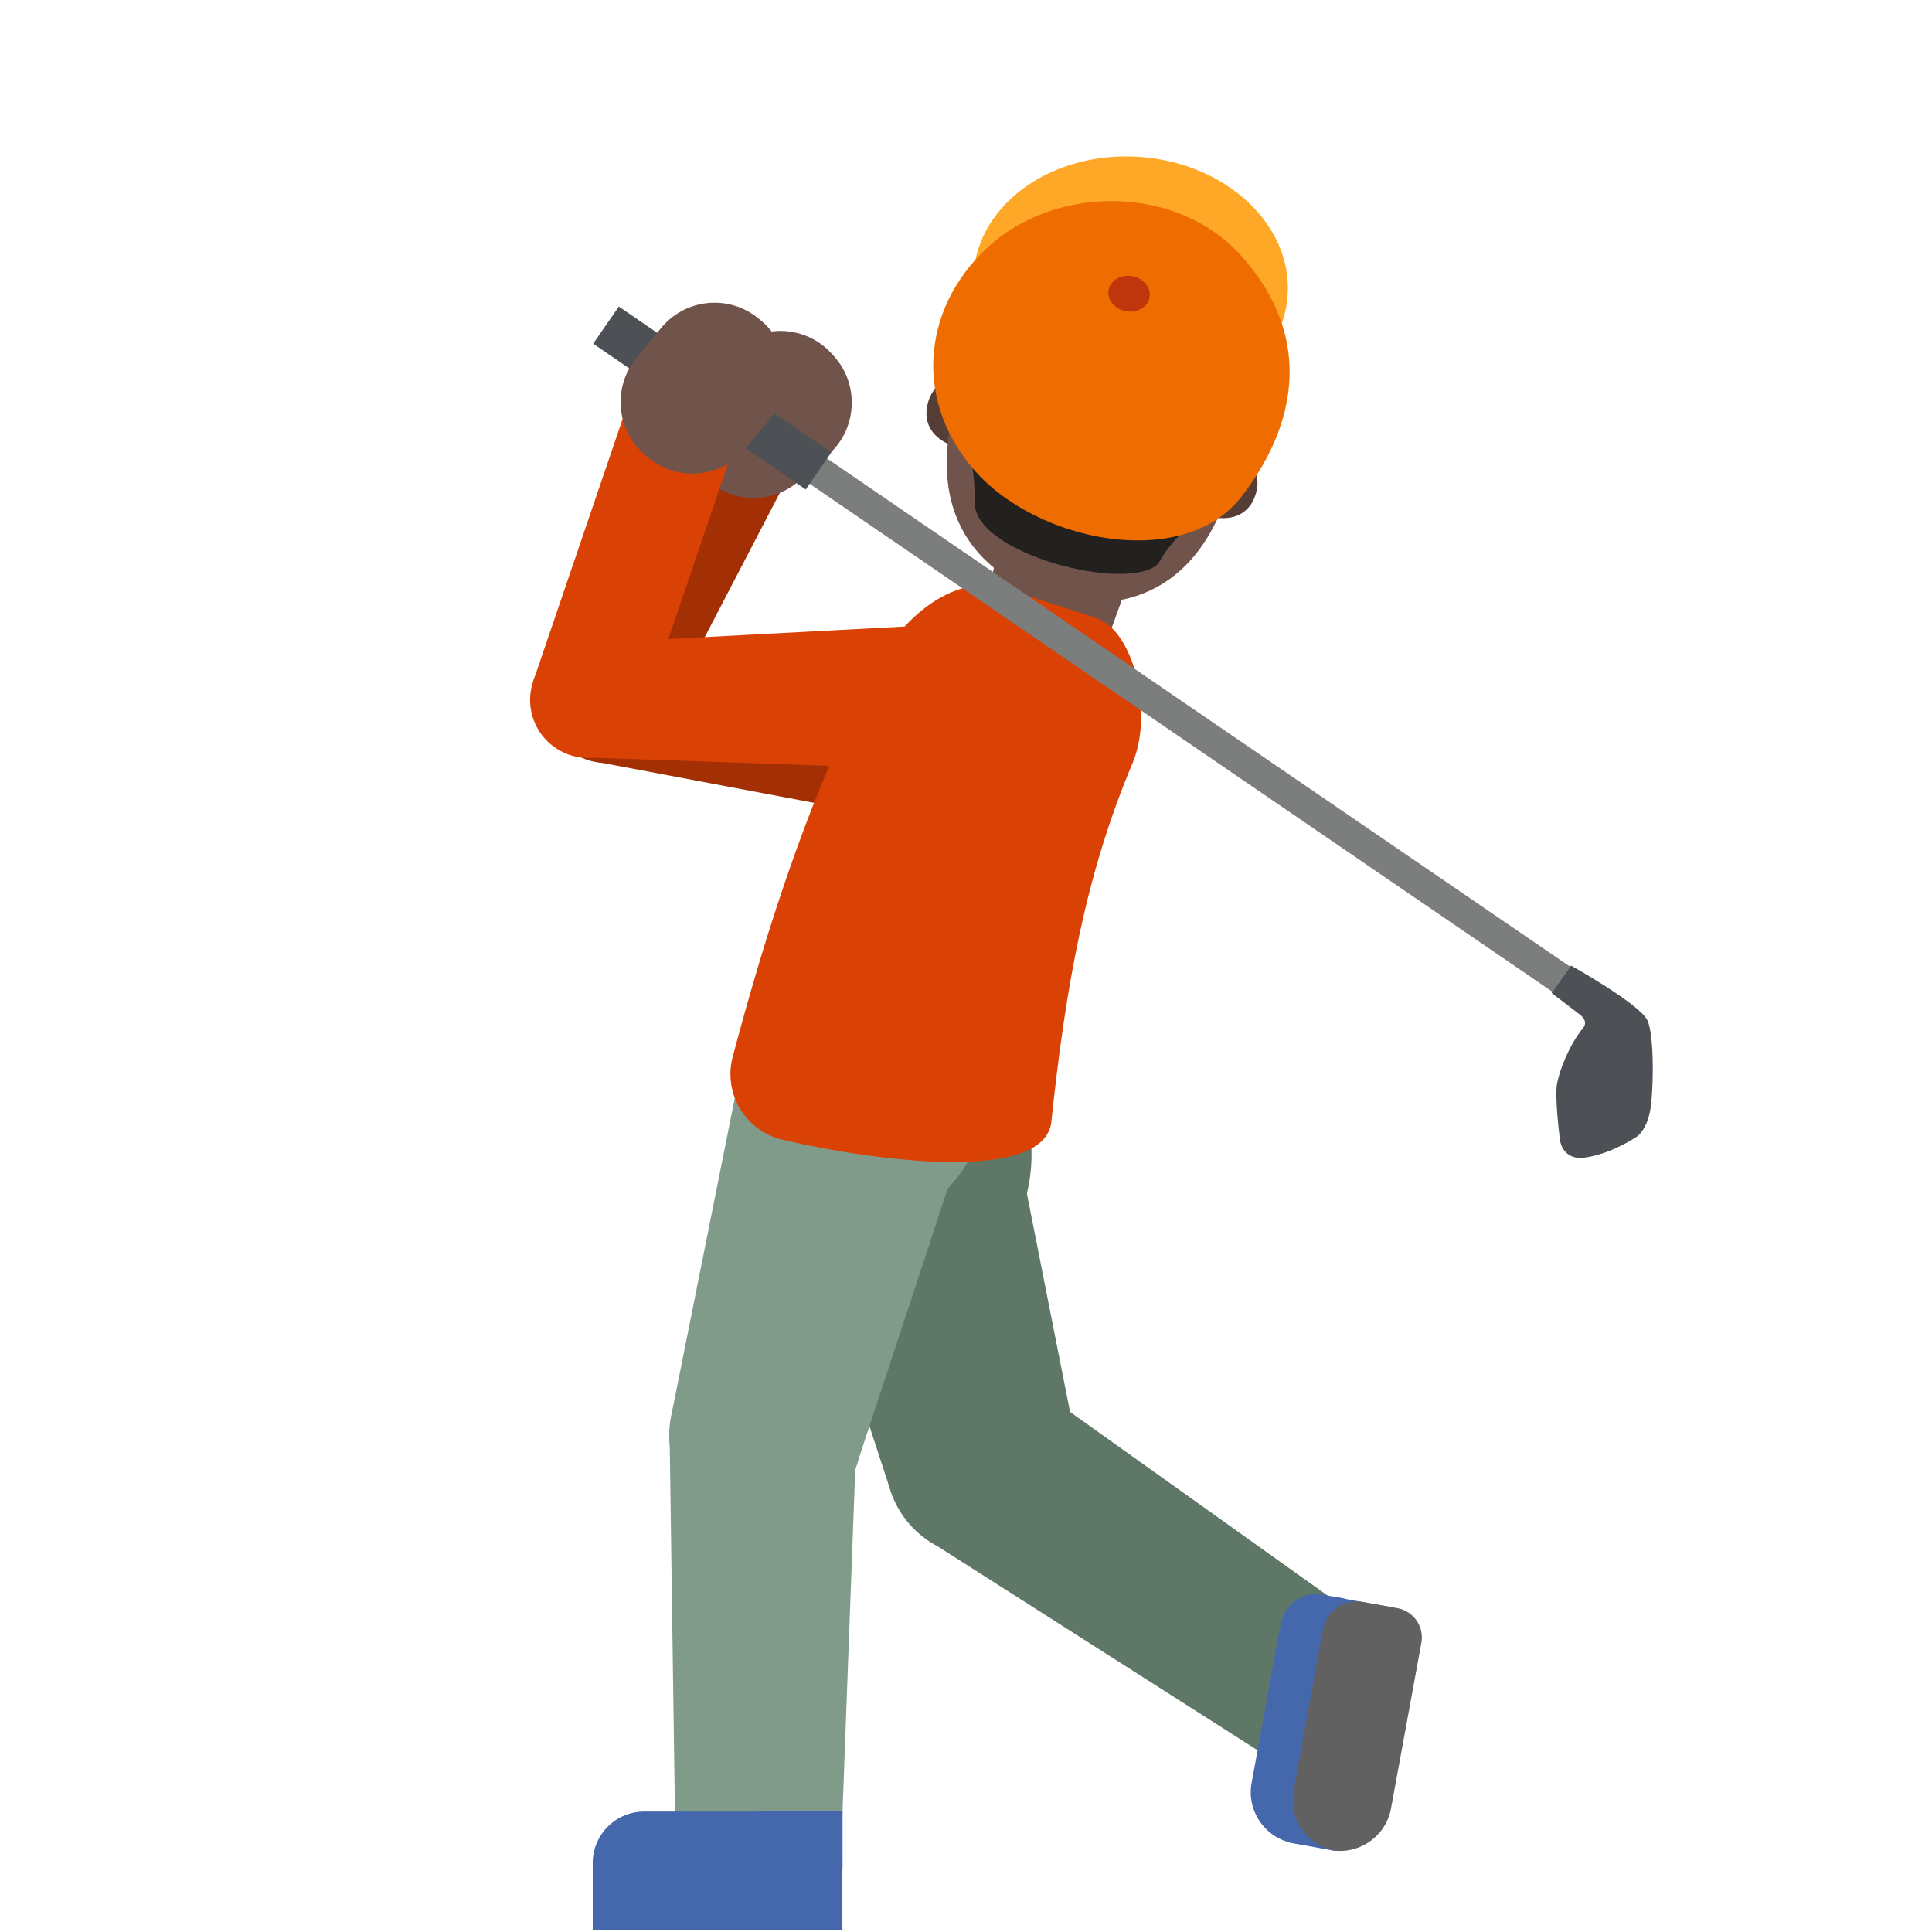
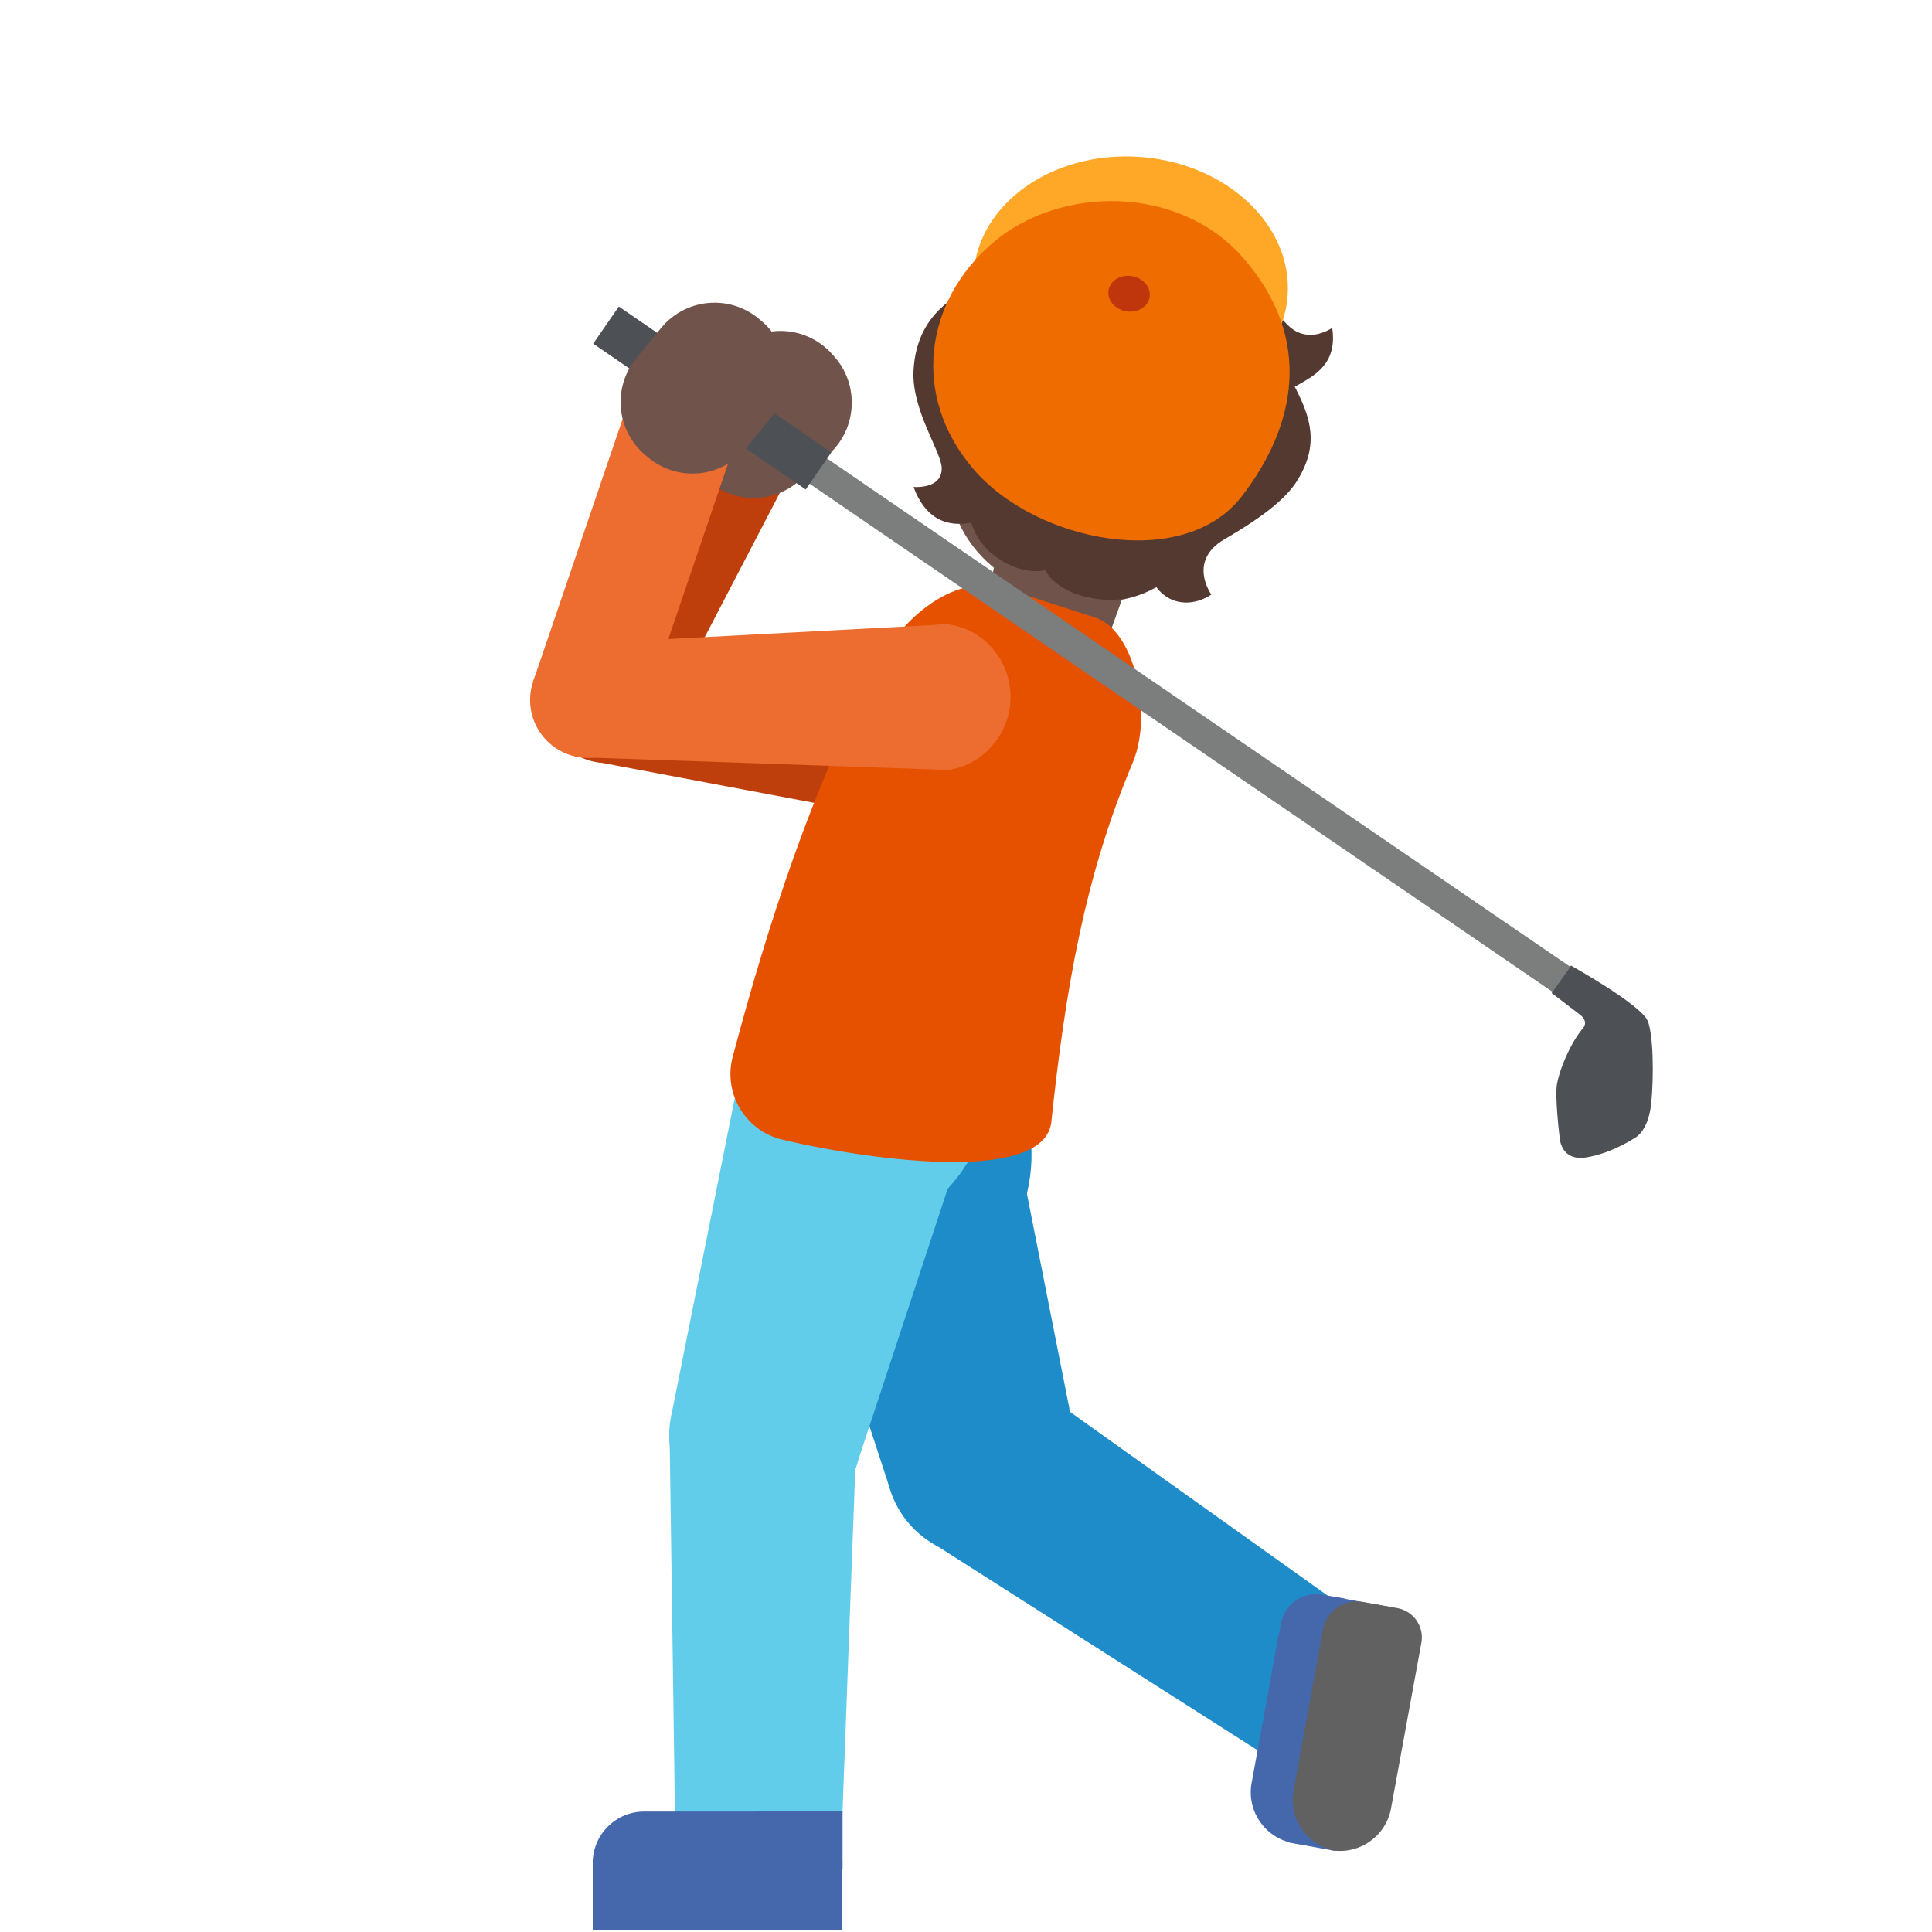
- <svg xmlns="http://www.w3.org/2000/svg" width="100%" height="100%" viewBox="0 0 128 128" version="1.1" xml:space="preserve" style="fill-rule:evenodd;clip-rule:evenodd;stroke-linejoin:round;stroke-miterlimit:2;">
-   <path d="M40.65,42.99L39.61,50.49L63.27,54.95L64.62,45.38L40.65,42.99Z" style="fill:rgb(162,48,4);fill-rule:nonzero;" />
+ <svg xmlns="http://www.w3.org/2000/svg" width="128px" height="128px" version="1.1" xml:space="preserve" style="fill-rule:evenodd;clip-rule:evenodd;stroke-linejoin:round;stroke-miterlimit:2;">
+   <path d="M40.65,42.99L39.61,50.49L63.27,54.95L64.62,45.38L40.65,42.99Z" style="fill:#bf3f0c;fill-rule:nonzero;" />
  <g transform="matrix(0.766796,-0.641891,0.641891,0.766796,-20.6231,36.6553)">
-     <circle cx="40.14" cy="46.71" r="3.84" style="fill:rgb(162,48,4);" />
+     <circle cx="40.14" cy="46.71" r="3.84" style="fill:#bf3f0c;" />
  </g>
-   <path d="M52.38,31.28L45.68,27.75L36.74,44.93L43.44,48.46L52.38,31.28Z" style="fill:rgb(162,48,4);fill-rule:nonzero;" />
+   <path d="M52.38,31.28L45.68,27.75L36.74,44.93L43.44,48.46L52.38,31.28Z" style="fill:#bf3f0c;fill-rule:nonzero;" />
  <path d="M55.27,23.62L55.12,23.45C54.252,22.481 53.011,21.926 51.71,21.926C50.581,21.926 49.49,22.344 48.65,23.1L46.72,24.83C45.751,25.698 45.196,26.939 45.196,28.24C45.196,29.369 45.614,30.46 46.37,31.3L46.52,31.47C47.388,32.439 48.629,32.994 49.93,32.994C51.059,32.994 52.15,32.576 52.99,31.82L54.92,30.09C56.789,28.41 56.947,25.491 55.27,23.62Z" style="fill:#70534a;fill-rule:nonzero;" />
-   <path d="M67.84,50.76C67.41,53.55 64.74,55.18 62.68,54.86C60.61,54.54 59.35,51.58 59.67,49.51C59.99,47.44 62.08,44.99 64.14,45.3C66.2,45.62 68.27,47.89 67.84,50.76Z" style="fill:rgb(22,167,218);fill-rule:nonzero;" />
+   <path d="M67.84,50.76C67.41,53.55 64.74,55.18 62.68,54.86C60.61,54.54 59.35,51.58 59.67,49.51C59.99,47.44 62.08,44.99 64.14,45.3C66.2,45.62 68.27,47.89 67.84,50.76Z" style="fill:#16a7da;fill-rule:nonzero;" />
  <g transform="matrix(0.786795,-0.617214,0.617214,0.786795,-45.865,60.7879)">
-     <circle cx="65.05" cy="96.78" r="6.37" style="fill:rgb(94,119,102);" />
+     <circle cx="65.05" cy="96.78" r="6.37" style="fill:#1d8cc8;" />
  </g>
-   <path d="M71.37,95.96L58.93,98.54L50.63,73.19L66.11,69.34L71.37,95.96Z" style="fill:rgb(94,119,102);fill-rule:nonzero;" />
-   <path d="M88.32,105.97L83.32,115.96L61.31,101.93L68.21,91.63L88.32,105.97ZM55.38,65.56C61.41,64.52 67.14,68.56 68.18,74.59C69.22,80.62 65.18,86.35 59.15,87.39C53.12,88.43 49.35,66.6 55.38,65.56Z" style="fill:rgb(94,119,102);fill-rule:nonzero;" />
+   <path d="M71.37,95.96L58.93,98.54L50.63,73.19L66.11,69.34L71.37,95.96Z" style="fill:#1d8cc8;fill-rule:nonzero;" />
+   <path d="M88.32,105.97L83.32,115.96L61.31,101.93L68.21,91.63L88.32,105.97ZM55.38,65.56C61.41,64.52 67.14,68.56 68.18,74.59C69.22,80.62 65.18,86.35 59.15,87.39C53.12,88.43 49.35,66.6 55.38,65.56Z" style="fill:#1d8cc8;fill-rule:nonzero;" />
  <g>
-     <path d="M91.55,109.84L89.8,119.4C89.461,121.24 87.67,122.476 85.83,122.14L85.66,122.11C83.82,121.771 82.584,119.98 82.92,118.14L84.67,108.58C85.009,106.74 86.8,105.504 88.64,105.84L88.81,105.87C90.67,106.21 91.89,107.99 91.55,109.84Z" style="fill:rgb(69,104,173);fill-rule:nonzero;" />
-     <path d="M92.17,106.48L89.36,121.82C89.27,122.34 88.77,122.68 88.25,122.59L85.41,122.07L88.39,105.8L92.17,106.48Z" style="fill:rgb(69,104,173);fill-rule:nonzero;" />
-     <path d="M89.07,105.91L88.04,111.53L84.26,110.84L84.86,107.56C85.065,106.435 86.054,105.61 87.197,105.61C87.343,105.61 87.487,105.624 87.63,105.65L89.07,105.91Z" style="fill:rgb(69,104,173);fill-rule:nonzero;" />
+     <path d="M91.55,109.84L89.8,119.4C89.461,121.24 87.67,122.476 85.83,122.14L85.66,122.11C83.82,121.771 82.584,119.98 82.92,118.14L84.67,108.58C85.009,106.74 86.8,105.504 88.64,105.84L88.81,105.87C90.67,106.21 91.89,107.99 91.55,109.84Z" style="fill:#4568ad;fill-rule:nonzero;" />
+     <path d="M92.17,106.48L89.36,121.82C89.27,122.34 88.77,122.68 88.25,122.59L85.41,122.07L88.39,105.8L92.17,106.48Z" style="fill:#4568ad;fill-rule:nonzero;" />
+     <path d="M89.07,105.91L88.04,111.53L84.26,110.84L84.86,107.56C85.065,106.435 86.054,105.61 87.197,105.61C87.343,105.61 87.487,105.624 87.63,105.65L89.07,105.91Z" style="fill:#4568ad;fill-rule:nonzero;" />
  </g>
-   <path d="M90.28,106.13C89.05,105.91 87.88,106.73 87.65,107.95L87.03,111.36L85.7,118.65C85.38,120.42 86.48,122.1 88.19,122.55L88.19,122.58C90.05,122.9 91.82,121.66 92.16,119.81L94.17,108.84C94.192,108.722 94.203,108.601 94.203,108.481C94.203,107.527 93.51,106.703 92.57,106.54L90.28,106.13Z" style="fill:rgb(97,97,97);fill-rule:nonzero;" />
+   <path d="M90.28,106.13C89.05,105.91 87.88,106.73 87.65,107.95L87.03,111.36L85.7,118.65C85.38,120.42 86.48,122.1 88.19,122.55L88.19,122.58C90.05,122.9 91.82,121.66 92.16,119.81L94.17,108.84C94.192,108.722 94.203,108.601 94.203,108.481C94.203,107.527 93.51,106.703 92.57,106.54L90.28,106.13Z" style="fill:#616161;fill-rule:nonzero;" />
  <g transform="matrix(0.988499,-0.151226,0.151226,0.988499,-13.7977,8.76388)">
-     <circle cx="50.71" cy="95.08" r="6.37" style="fill:rgb(129,155,138);" />
+     <circle cx="50.71" cy="95.08" r="6.37" style="fill:#62cdea;" />
  </g>
-   <path d="M56.62,97.47L44.51,93.61L49.74,67.45L65.11,71.7L56.62,97.47Z" style="fill:rgb(129,155,138);fill-rule:nonzero;" />
-   <path d="M55.81,120.27L44.72,120.29L44.36,94.89L56.75,95.02L55.81,120.27ZM53.7,60.19C59.79,59.66 65.17,64.16 65.7,70.26C66.23,76.35 61.73,81.73 55.63,82.26C49.54,82.79 47.61,60.72 53.7,60.19Z" style="fill:rgb(129,155,138);fill-rule:nonzero;" />
+   <path d="M56.62,97.47L44.51,93.61L49.74,67.45L65.11,71.7L56.62,97.47Z" style="fill:#62cdea;fill-rule:nonzero;" />
+   <path d="M55.81,120.27L44.72,120.29L44.36,94.89L56.75,95.02L55.81,120.27ZM53.7,60.19C59.79,59.66 65.17,64.16 65.7,70.26C66.23,76.35 61.73,81.73 55.63,82.26C49.54,82.79 47.61,60.72 53.7,60.19Z" style="fill:#62cdea;fill-rule:nonzero;" />
  <g>
    <path d="M76.18,34.6L72.62,44.46L64.78,42.66L69.11,22.29L76.18,34.6Z" style="fill:#70534a;fill-rule:nonzero;" />
    <g>
      <path d="M82.11,30.08C82.11,30.08 83.71,30.83 83.22,32.65C82.78,34.25 81.38,34.54 80.15,34.21L81.34,29.87L82.11,30.08ZM63.74,25.04C63.74,25.04 61.98,24.87 61.48,26.68C61.04,28.28 62.1,29.25 63.32,29.59L64.51,25.25L63.74,25.04Z" style="fill:#563e37;fill-rule:nonzero;" />
    </g>
    <path d="M76.18,15.69C68.92,13.7 65.48,18.8 63.31,26.7C61.06,34.89 65.75,38.46 69.63,39.53C73.46,40.58 79.35,39.98 81.62,31.73C83.8,23.83 83.44,17.68 76.18,15.69Z" style="fill:#70534a;fill-rule:nonzero;" />
-     <path d="M76.75,37.33C77.72,35.5 79.59,34.11 81.3,32.84L82.42,30.3C82.42,30.3 82.66,30.48 82.85,30.74C83.03,30.98 83.12,31.15 83.12,31.15C83.12,31.15 83.76,28.82 84.63,25.64C85.53,22.37 84.46,17.01 76.67,14.71C76.67,14.71 76.53,14.67 76.47,14.65C76.41,14.63 76.27,14.6 76.27,14.6C68.4,12.6 64.74,16.66 63.85,19.93C62.98,23.1 62.34,25.44 62.34,25.44C62.34,25.44 62.5,25.34 62.78,25.23C63.08,25.11 63.38,25.07 63.38,25.07L63.05,27.83C63.98,28.79 64.59,30.4 64.58,33.21C64.35,36.67 74.8,39.34 76.75,37.33Z" style="fill:#232020;fill-rule:nonzero;" />
+     <g id="hair" transform="matrix(0.911872,0,0,0.911872,13.4067,9.00736)">
+       <path d="M82.09,13.94C82.09,13.94 81.39,14.45 80.5,14.45C79.98,14.45 79.39,14.28 78.84,13.72C78.12,12.99 77.47,12.21 76.95,11.33C76.43,10.45 75.85,9.55 74.97,9.03C74.6,8.81 74.29,8.74 73.99,8.74C73.54,8.74 73.11,8.9 72.56,8.95L72.47,8.95C71.77,8.95 71.14,8.26 70.51,7.93C68.93,7.16 67.17,6.86 65.42,6.86C65.27,6.86 65.11,6.86 64.96,6.87C61.63,6.97 60.59,9.57 57.63,10.43C55.34,11.1 51.9,12.57 51.67,17.05C51.52,19.91 53.7,22.95 53.72,24.13C53.74,25.39 52.41,25.51 51.88,25.51C51.75,25.51 51.67,25.5 51.67,25.5C52.52,27.8 53.96,28.18 54.97,28.18C55.35,28.18 55.66,28.13 55.87,28.1C55.87,28.1 56.2,29.47 57.51,30.47C58.77,31.43 59.91,31.62 60.59,31.62C61,31.62 61.25,31.55 61.25,31.55C61.25,31.55 61.97,33.3 65.25,33.67C65.49,33.7 65.73,33.71 65.96,33.71C67.97,33.71 69.28,32.73 69.28,32.73C69.83,33.51 70.63,33.9 71.49,33.9C72.09,33.9 72.72,33.71 73.31,33.32C73.31,33.32 71.53,30.88 74.28,29.29C77.42,27.47 78.85,26.17 79.56,25.02C81.15,22.44 80.55,20.5 79.37,18.22C80.73,17.45 82.49,16.63 82.09,13.94Z" style="fill:#543930;fill-rule:nonzero;" />
+     </g>
    <g transform="matrix(0.0681894,-0.997672,0.997672,0.0681894,50.9815,92.295)">
-       <ellipse cx="74.9" cy="18.86" rx="8.48" ry="10.43" style="fill:rgb(255,167,38);" />
+       <ellipse cx="74.9" cy="18.86" rx="8.48" ry="10.43" style="fill:#ffa726;" />
    </g>
-     <path d="M82.33,17.05C87.08,22.45 85.85,28.27 82.25,32.91C78.42,37.85 68.67,35.95 64.5,31.09C60.33,26.23 61.27,19.96 65.75,16.11C70.23,12.26 78.1,12.24 82.33,17.05Z" style="fill:rgb(239,108,0);fill-rule:nonzero;" />
+     <path d="M82.33,17.05C87.08,22.45 85.85,28.27 82.25,32.91C78.42,37.85 68.67,35.95 64.5,31.09C60.33,26.23 61.27,19.96 65.75,16.11C70.23,12.26 78.1,12.24 82.33,17.05Z" style="fill:#ef6c00;fill-rule:nonzero;" />
    <g transform="matrix(0.179111,-0.983829,0.983829,0.179111,42.2618,89.5644)">
-       <ellipse cx="74.8" cy="19.46" rx="1.18" ry="1.38" style="fill:rgb(191,54,12);" />
+       <ellipse cx="74.8" cy="19.46" rx="1.18" ry="1.38" style="fill:#bf360c;" />
    </g>
  </g>
-   <path d="M51.58,75.44C49.694,74.878 48.392,73.131 48.392,71.163C48.392,70.728 48.455,70.296 48.58,69.88C50.83,61.39 53.94,51.76 57.92,44.6C59.19,41.5 63.07,37.7 66.79,39.05L72.63,40.94C75.16,41.83 76.4,47.21 75.06,50.5C71.91,57.94 70.59,65.41 69.64,74.45C68.87,78.85 55.26,76.39 51.58,75.44Z" style="fill:rgb(218,65,5);fill-rule:nonzero;" />
+   <path d="M51.58,75.44C49.694,74.878 48.392,73.131 48.392,71.163C48.392,70.728 48.455,70.296 48.58,69.88C50.83,61.39 53.94,51.76 57.92,44.6C59.19,41.5 63.07,37.7 66.79,39.05L72.63,40.94C75.16,41.83 76.4,47.21 75.06,50.5C71.91,57.94 70.59,65.41 69.64,74.45C68.87,78.85 55.26,76.39 51.58,75.44Z" style="fill:#e65100;fill-rule:nonzero;" />
  <g>
-     <path d="M52.4,127.01L42.68,127.01C40.79,127.01 39.27,125.48 39.27,123.6L39.27,123.43C39.27,121.54 40.8,120.02 42.68,120.02L52.4,120.02C54.29,120.02 55.81,121.55 55.81,123.43L55.81,123.6C55.81,125.48 54.28,127.01 52.4,127.01Z" style="fill:rgb(69,104,173);fill-rule:nonzero;" />
-     <rect x="39.27" y="123.16" width="16.54" height="4.73" style="fill:rgb(69,104,173);fill-rule:nonzero;" />
-     <rect x="50.1" y="120.01" width="5.72" height="3.84" style="fill:rgb(69,104,173);fill-rule:nonzero;" />
+     <path d="M52.4,127.01L42.68,127.01C40.79,127.01 39.27,125.48 39.27,123.6L39.27,123.43C39.27,121.54 40.8,120.02 42.68,120.02L52.4,120.02C54.29,120.02 55.81,121.55 55.81,123.43L55.81,123.6C55.81,125.48 54.28,127.01 52.4,127.01Z" style="fill:#4568ad;fill-rule:nonzero;" />
+     <rect x="39.27" y="123.16" width="16.54" height="4.73" style="fill:#4568ad;fill-rule:nonzero;" />
+     <rect x="50.1" y="120.01" width="5.72" height="3.84" style="fill:#4568ad;fill-rule:nonzero;" />
  </g>
  <g>
-     <path d="M102.87,65.72L104.03,64.05L42.37,21.88L41.21,23.55L102.87,65.72Z" style="fill:rgb(124,125,125);fill-rule:nonzero;" />
-     <path d="M53.38,32.43L55.08,29.97L41,20.31L39.3,22.77L53.38,32.43ZM104.08,63.97C104.08,63.97 108.65,66.52 109.15,67.61C109.53,68.42 109.59,71.3 109.39,73.15C109.19,75 108.31,75.39 108.31,75.39C108.31,75.39 106.77,76.42 105.09,76.68C103.42,76.95 103.34,75.43 103.34,75.43C103.34,75.43 102.99,72.68 103.16,71.78C103.33,70.88 103.97,69.22 104.88,68.11C105.29,67.61 104.62,67.18 104.62,67.18L102.8,65.79L104.08,63.97Z" style="fill:rgb(77,81,86);fill-rule:nonzero;" />
+     <path d="M102.87,65.72L104.03,64.05L42.37,21.88L41.21,23.55L102.87,65.72Z" style="fill:#7c7d7d;fill-rule:nonzero;" />
+     <path d="M53.38,32.43L55.08,29.97L41,20.31L39.3,22.77L53.38,32.43ZM104.08,63.97C104.08,63.97 108.65,66.52 109.15,67.61C109.53,68.42 109.59,71.3 109.39,73.15C109.19,75 108.31,75.39 108.31,75.39C108.31,75.39 106.77,76.42 105.09,76.68C103.42,76.95 103.34,75.43 103.34,75.43C103.34,75.43 102.99,72.68 103.16,71.78C103.33,70.88 103.97,69.22 104.88,68.11C105.29,67.61 104.62,67.18 104.62,67.18L102.8,65.79L104.08,63.97Z" style="fill:#4d5156;fill-rule:nonzero;" />
  </g>
  <g>
-     <path d="M38.91,42.62L39.02,50.19L63.07,51.02L62.96,41.35L38.91,42.62Z" style="fill:rgb(218,65,5);fill-rule:nonzero;" />
+     <path d="M38.91,42.62L39.02,50.19L63.07,51.02L62.96,41.35L38.91,42.62Z" style="fill:#ed6c30;fill-rule:nonzero;" />
    <g transform="matrix(0.660998,-0.750388,0.750388,0.660998,-21.5874,44.958)">
-       <circle cx="38.96" cy="46.37" r="3.84" style="fill:rgb(218,65,5);" />
+       <circle cx="38.96" cy="46.37" r="3.84" style="fill:#ed6c30;" />
    </g>
-     <path d="M48.73,29.26L41.58,26.79L35.33,45.13L42.49,47.6L48.73,29.26Z" style="fill:rgb(218,65,5);fill-rule:nonzero;" />
+     <path d="M48.73,29.26L41.58,26.79L35.33,45.13L42.49,47.6L48.73,29.26Z" style="fill:#ed6c30;fill-rule:nonzero;" />
    <path d="M50.43,21.25L50.25,21.1C49.431,20.424 48.401,20.055 47.339,20.055C45.969,20.055 44.669,20.67 43.8,21.73L42.16,23.73C41.484,24.549 41.115,25.579 41.115,26.641C41.115,28.011 41.73,29.311 42.79,30.18L42.97,30.33C43.789,31.006 44.819,31.375 45.881,31.375C47.251,31.375 48.551,30.76 49.42,29.7L51.06,27.7C52.65,25.756 52.366,22.85 50.43,21.25Z" style="fill:#70534a;fill-rule:nonzero;" />
-     <path d="M66.95,46.19C66.95,49.01 64.56,51.02 62.47,51.02C60.38,51.02 58.68,48.28 58.68,46.19C58.68,44.1 60.37,41.36 62.47,41.36C64.56,41.35 66.95,43.28 66.95,46.19Z" style="fill:rgb(218,65,5);fill-rule:nonzero;" />
+     <path d="M66.95,46.19C66.95,49.01 64.56,51.02 62.47,51.02C60.38,51.02 58.68,48.28 58.68,46.19C58.68,44.1 60.37,41.36 62.47,41.36C64.56,41.35 66.95,43.28 66.95,46.19Z" style="fill:#ed6c30;fill-rule:nonzero;" />
  </g>
</svg>
